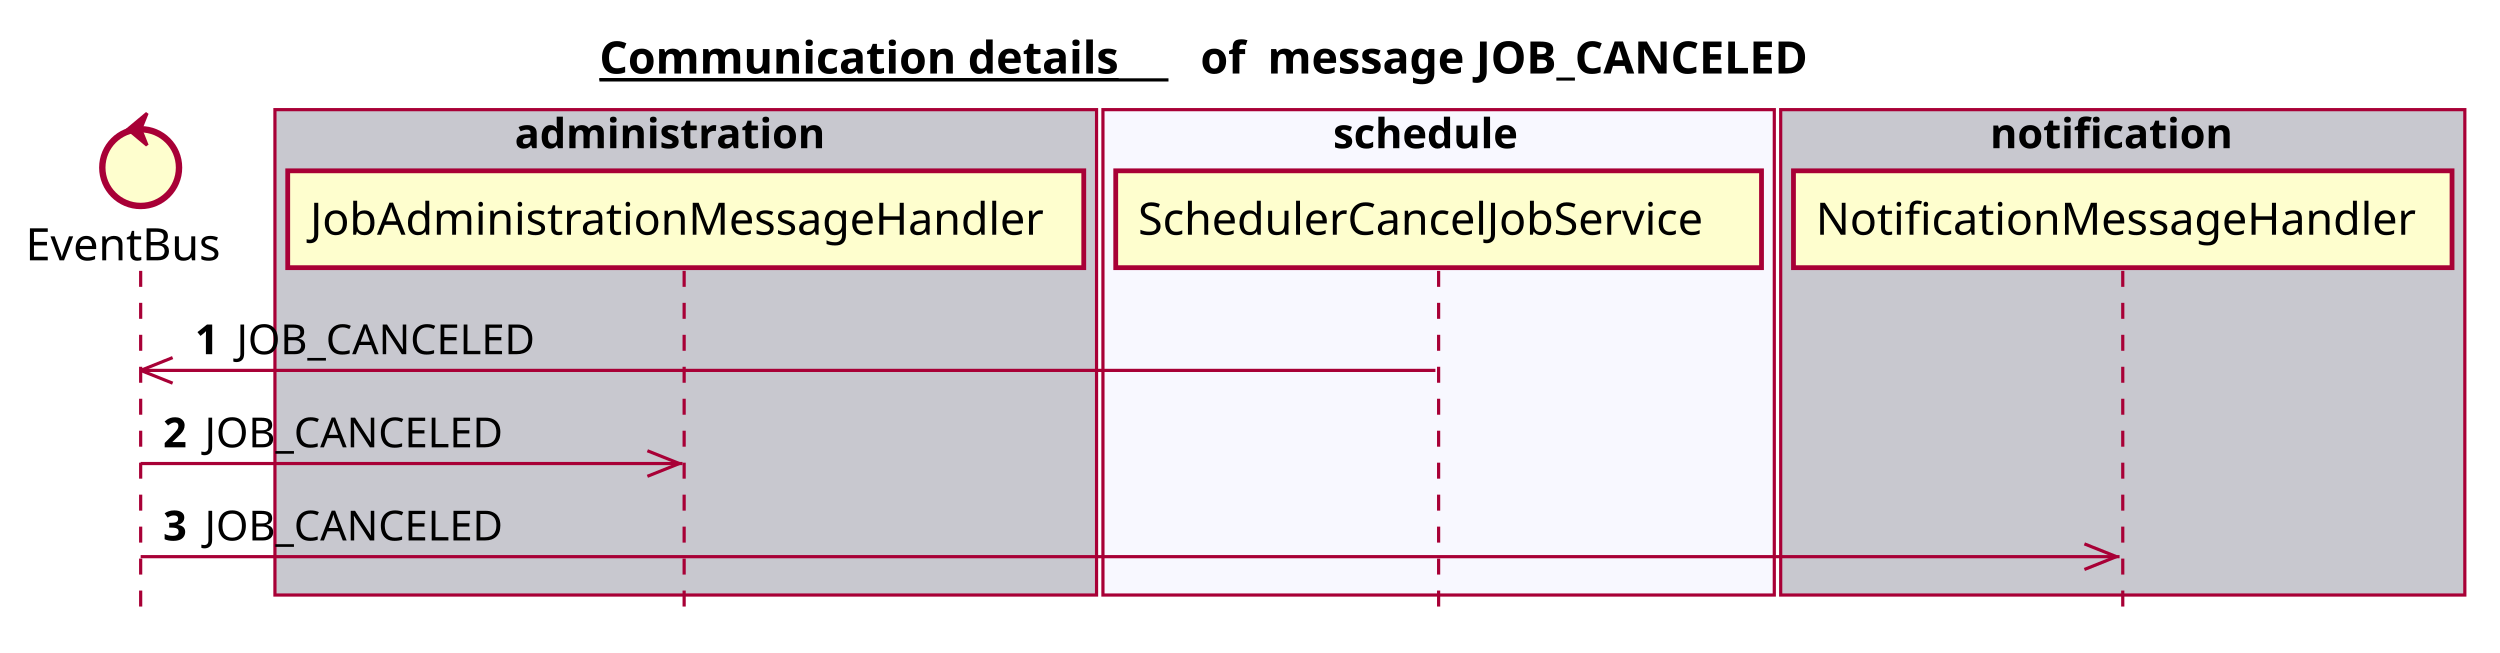
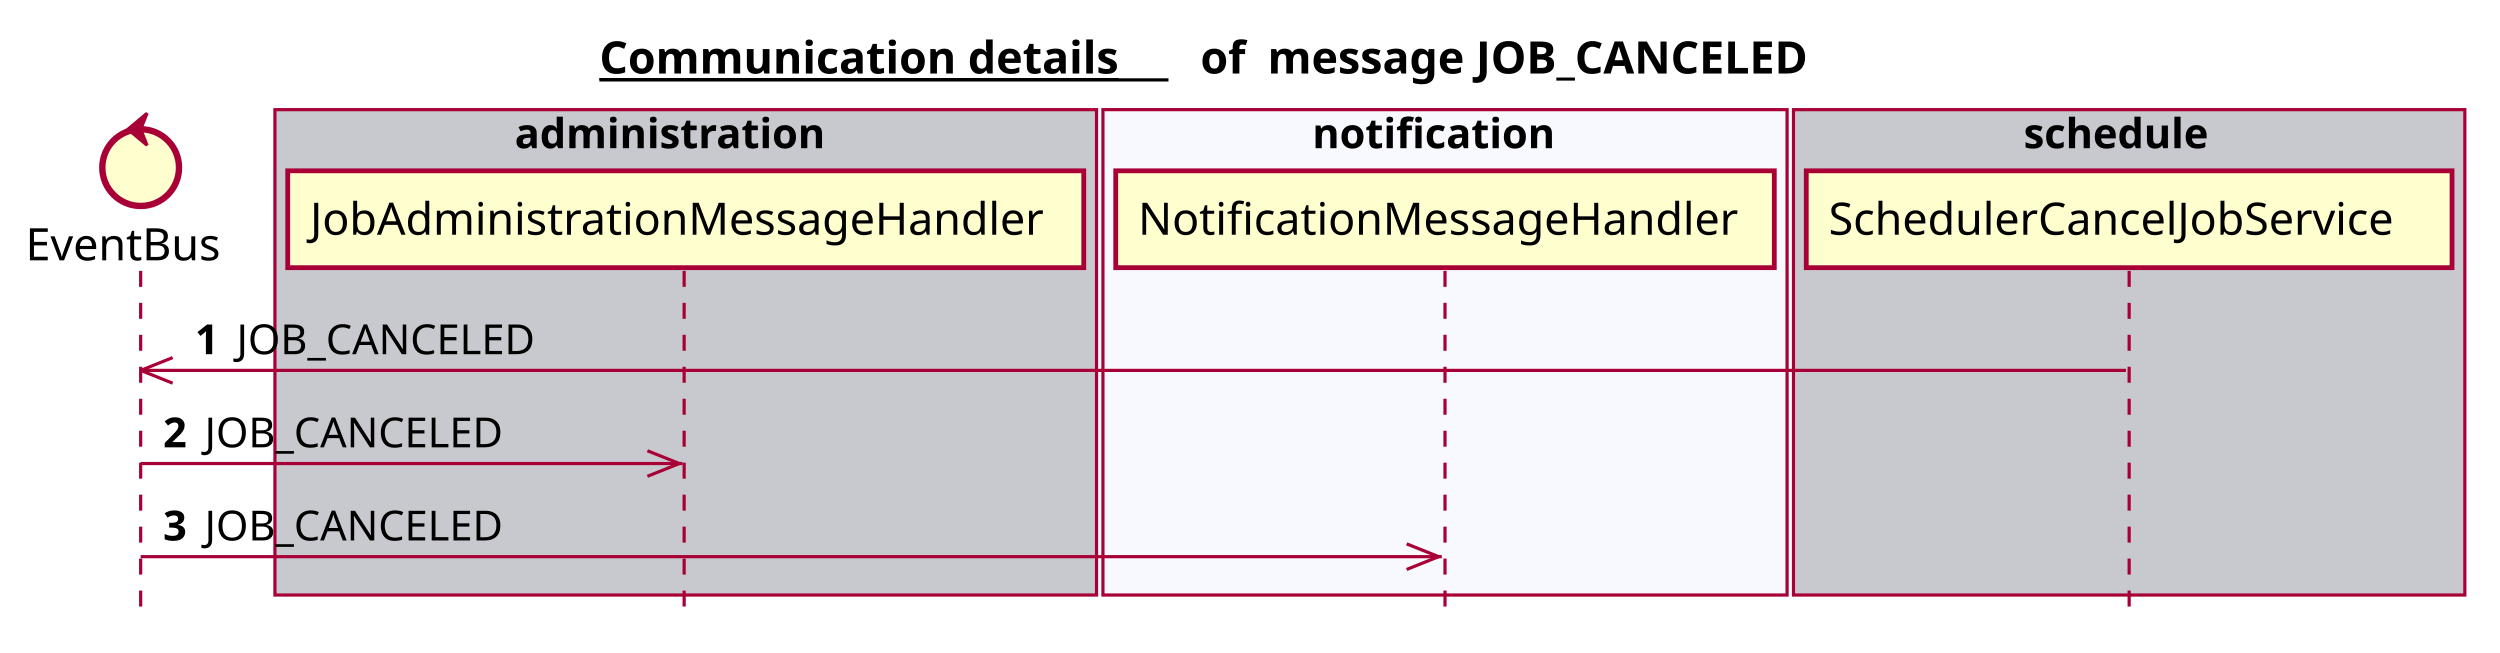
<svg xmlns="http://www.w3.org/2000/svg" contentScriptType="application/ecmascript" contentStyleType="text/css" height="204px" preserveAspectRatio="none" style="width:782px;height:204px;" version="1.1" viewBox="0 0 782 204" width="782px" zoomAndPan="magnify">
  <defs />
  <g>
    <text fill="#000000" font-family="sans-serif" font-size="14" font-weight="bold" lengthAdjust="spacingAndGlyphs" text-decoration="underline" textLength="178" x="187.5" y="22.995">Communication details</text>
    <line style="stroke: #000000; stroke-width: 1.0;" x1="187.5" x2="365.5" y1="24.995" y2="24.995" />
    <text fill="#000000" font-family="sans-serif" font-size="14" font-weight="bold" lengthAdjust="spacingAndGlyphs" textLength="16" x="375.5" y="22.995">of</text>
    <text fill="#000000" font-family="sans-serif" font-size="14" font-weight="bold" lengthAdjust="spacingAndGlyphs" textLength="191" x="396.5" y="22.995">message JOB_CANCELED</text>
    <rect fill="#C8C8CF" height="151.828" style="stroke: #A80036; stroke-width: 1.0;" width="257" x="86" y="34.297" />
    <text fill="#000000" font-family="sans-serif" font-size="13" font-weight="bold" lengthAdjust="spacingAndGlyphs" textLength="107" x="161" y="46.364">administration</text>
-     <rect fill="#F8F8FF" height="151.828" style="stroke: #A80036; stroke-width: 1.0;" width="210" x="345" y="34.297" />
-     <text fill="#000000" font-family="sans-serif" font-size="13" font-weight="bold" lengthAdjust="spacingAndGlyphs" textLength="66" x="417" y="46.364">schedule</text>
-     <rect fill="#C8C8CF" height="151.828" style="stroke: #A80036; stroke-width: 1.0;" width="214" x="557" y="34.297" />
-     <text fill="#000000" font-family="sans-serif" font-size="13" font-weight="bold" lengthAdjust="spacingAndGlyphs" textLength="83" x="622.5" y="46.364">notification</text>
+     <rect fill="#F8F8FF" height="151.828" style="stroke: #A80036; stroke-width: 1.0;" width="214" x="345" y="34.297" />
+     <text fill="#000000" font-family="sans-serif" font-size="13" font-weight="bold" lengthAdjust="spacingAndGlyphs" textLength="83" x="410.5" y="46.364">notification</text>
+     <rect fill="#C8C8CF" height="151.828" style="stroke: #A80036; stroke-width: 1.0;" width="210" x="561" y="34.297" />
+     <text fill="#000000" font-family="sans-serif" font-size="13" font-weight="bold" lengthAdjust="spacingAndGlyphs" textLength="66" x="633" y="46.364">schedule</text>
    <line style="stroke: #A80036; stroke-width: 1.0; stroke-dasharray: 5.0,5.0;" x1="44" x2="44" y1="84.727" y2="192.125" />
    <line style="stroke: #A80036; stroke-width: 1.0; stroke-dasharray: 5.0,5.0;" x1="214" x2="214" y1="84.727" y2="192.125" />
-     <line style="stroke: #A80036; stroke-width: 1.0; stroke-dasharray: 5.0,5.0;" x1="450" x2="450" y1="84.727" y2="192.125" />
-     <line style="stroke: #A80036; stroke-width: 1.0; stroke-dasharray: 5.0,5.0;" x1="664" x2="664" y1="84.727" y2="192.125" />
+     <line style="stroke: #A80036; stroke-width: 1.0; stroke-dasharray: 5.0,5.0;" x1="452" x2="452" y1="84.727" y2="192.125" />
+     <line style="stroke: #A80036; stroke-width: 1.0; stroke-dasharray: 5.0,5.0;" x1="666" x2="666" y1="84.727" y2="192.125" />
    <text fill="#000000" font-family="sans-serif" font-size="14" lengthAdjust="spacingAndGlyphs" textLength="66" x="8" y="81.425">EventBus</text>
    <ellipse cx="44" cy="52.43" fill="#FEFECE" rx="12" ry="12" style="stroke: #A80036; stroke-width: 2.0;" />
    <polygon fill="#A80036" points="40,40.43,46,35.43,44,40.43,46,45.43,40,40.43" style="stroke: #A80036; stroke-width: 1.0;" />
    <rect fill="#FEFECE" height="30.297" style="stroke: #A80036; stroke-width: 1.5;" width="249" x="90" y="53.43" />
    <text fill="#000000" font-family="sans-serif" font-size="14" lengthAdjust="spacingAndGlyphs" textLength="235" x="97" y="73.425">JobAdministrationMessageHandler</text>
-     <rect fill="#FEFECE" height="30.297" style="stroke: #A80036; stroke-width: 1.5;" width="202" x="349" y="53.43" />
-     <text fill="#000000" font-family="sans-serif" font-size="14" lengthAdjust="spacingAndGlyphs" textLength="188" x="356" y="73.425">SchedulerCancelJobService</text>
-     <rect fill="#FEFECE" height="30.297" style="stroke: #A80036; stroke-width: 1.5;" width="206" x="561" y="53.43" />
-     <text fill="#000000" font-family="sans-serif" font-size="14" lengthAdjust="spacingAndGlyphs" textLength="192" x="568" y="73.425">NotificationMessageHandler</text>
+     <rect fill="#FEFECE" height="30.297" style="stroke: #A80036; stroke-width: 1.5;" width="206" x="349" y="53.43" />
+     <text fill="#000000" font-family="sans-serif" font-size="14" lengthAdjust="spacingAndGlyphs" textLength="192" x="356" y="73.425">NotificationMessageHandler</text>
+     <rect fill="#FEFECE" height="30.297" style="stroke: #A80036; stroke-width: 1.5;" width="202" x="565" y="53.43" />
+     <text fill="#000000" font-family="sans-serif" font-size="14" lengthAdjust="spacingAndGlyphs" textLength="188" x="572" y="73.425">SchedulerCancelJobService</text>
    <line style="stroke: #A80036; stroke-width: 1.0;" x1="44" x2="54" y1="115.859" y2="111.859" />
    <line style="stroke: #A80036; stroke-width: 1.0;" x1="44" x2="54" y1="115.859" y2="119.859" />
-     <line style="stroke: #A80036; stroke-width: 1.0;" x1="44" x2="449" y1="115.859" y2="115.859" />
+     <line style="stroke: #A80036; stroke-width: 1.0;" x1="44" x2="665" y1="115.859" y2="115.859" />
    <text fill="#000000" font-family="sans-serif" font-size="13" font-weight="bold" lengthAdjust="spacingAndGlyphs" textLength="9" x="61" y="110.793">1</text>
    <text fill="#000000" font-family="sans-serif" font-size="13" lengthAdjust="spacingAndGlyphs" textLength="99" x="74" y="110.793">JOB_CANCELED</text>
    <line style="stroke: #A80036; stroke-width: 1.0;" x1="212.5" x2="202.5" y1="144.992" y2="140.992" />
    <line style="stroke: #A80036; stroke-width: 1.0;" x1="212.5" x2="202.5" y1="144.992" y2="148.992" />
    <line style="stroke: #A80036; stroke-width: 1.0;" x1="44" x2="213.5" y1="144.992" y2="144.992" />
    <text fill="#000000" font-family="sans-serif" font-size="13" font-weight="bold" lengthAdjust="spacingAndGlyphs" textLength="9" x="51" y="139.926">2</text>
    <text fill="#000000" font-family="sans-serif" font-size="13" lengthAdjust="spacingAndGlyphs" textLength="99" x="64" y="139.926">JOB_CANCELED</text>
-     <line style="stroke: #A80036; stroke-width: 1.0;" x1="662" x2="652" y1="174.125" y2="170.125" />
-     <line style="stroke: #A80036; stroke-width: 1.0;" x1="662" x2="652" y1="174.125" y2="178.125" />
-     <line style="stroke: #A80036; stroke-width: 1.0;" x1="44" x2="663" y1="174.125" y2="174.125" />
+     <line style="stroke: #A80036; stroke-width: 1.0;" x1="450" x2="440" y1="174.125" y2="170.125" />
+     <line style="stroke: #A80036; stroke-width: 1.0;" x1="450" x2="440" y1="174.125" y2="178.125" />
+     <line style="stroke: #A80036; stroke-width: 1.0;" x1="44" x2="451" y1="174.125" y2="174.125" />
    <text fill="#000000" font-family="sans-serif" font-size="13" font-weight="bold" lengthAdjust="spacingAndGlyphs" textLength="9" x="51" y="169.059">3</text>
    <text fill="#000000" font-family="sans-serif" font-size="13" lengthAdjust="spacingAndGlyphs" textLength="99" x="64" y="169.059">JOB_CANCELED</text>
  </g>
</svg>
